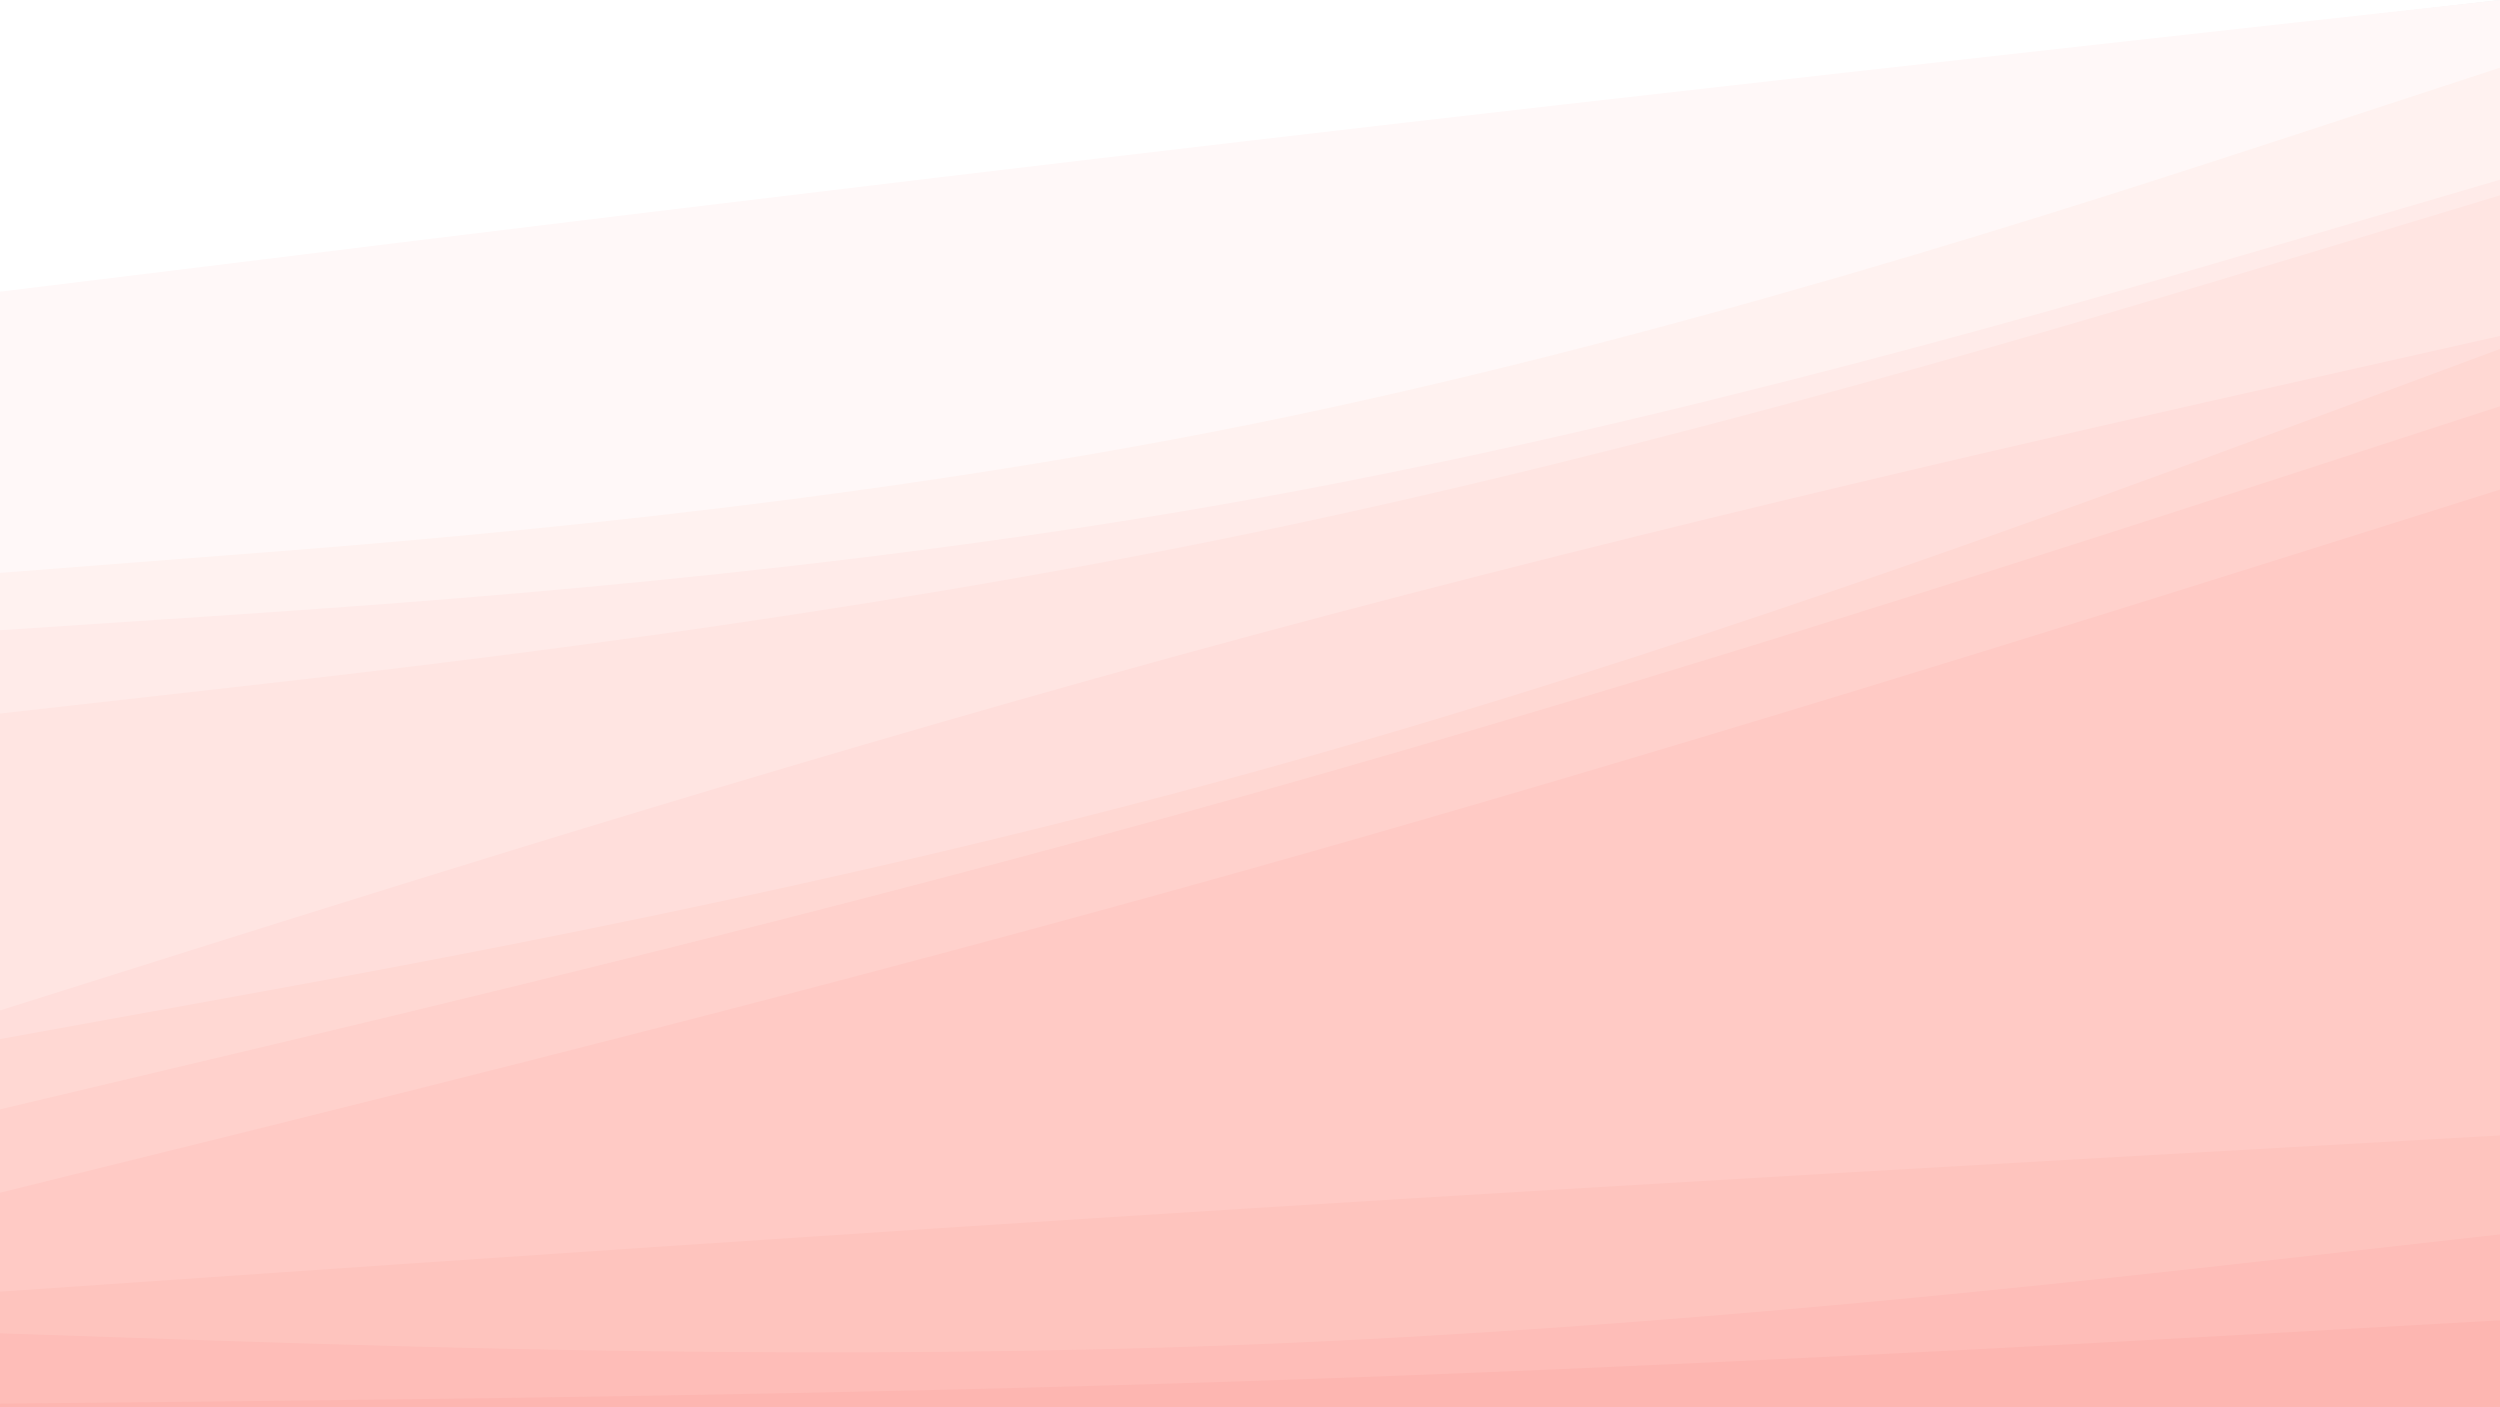
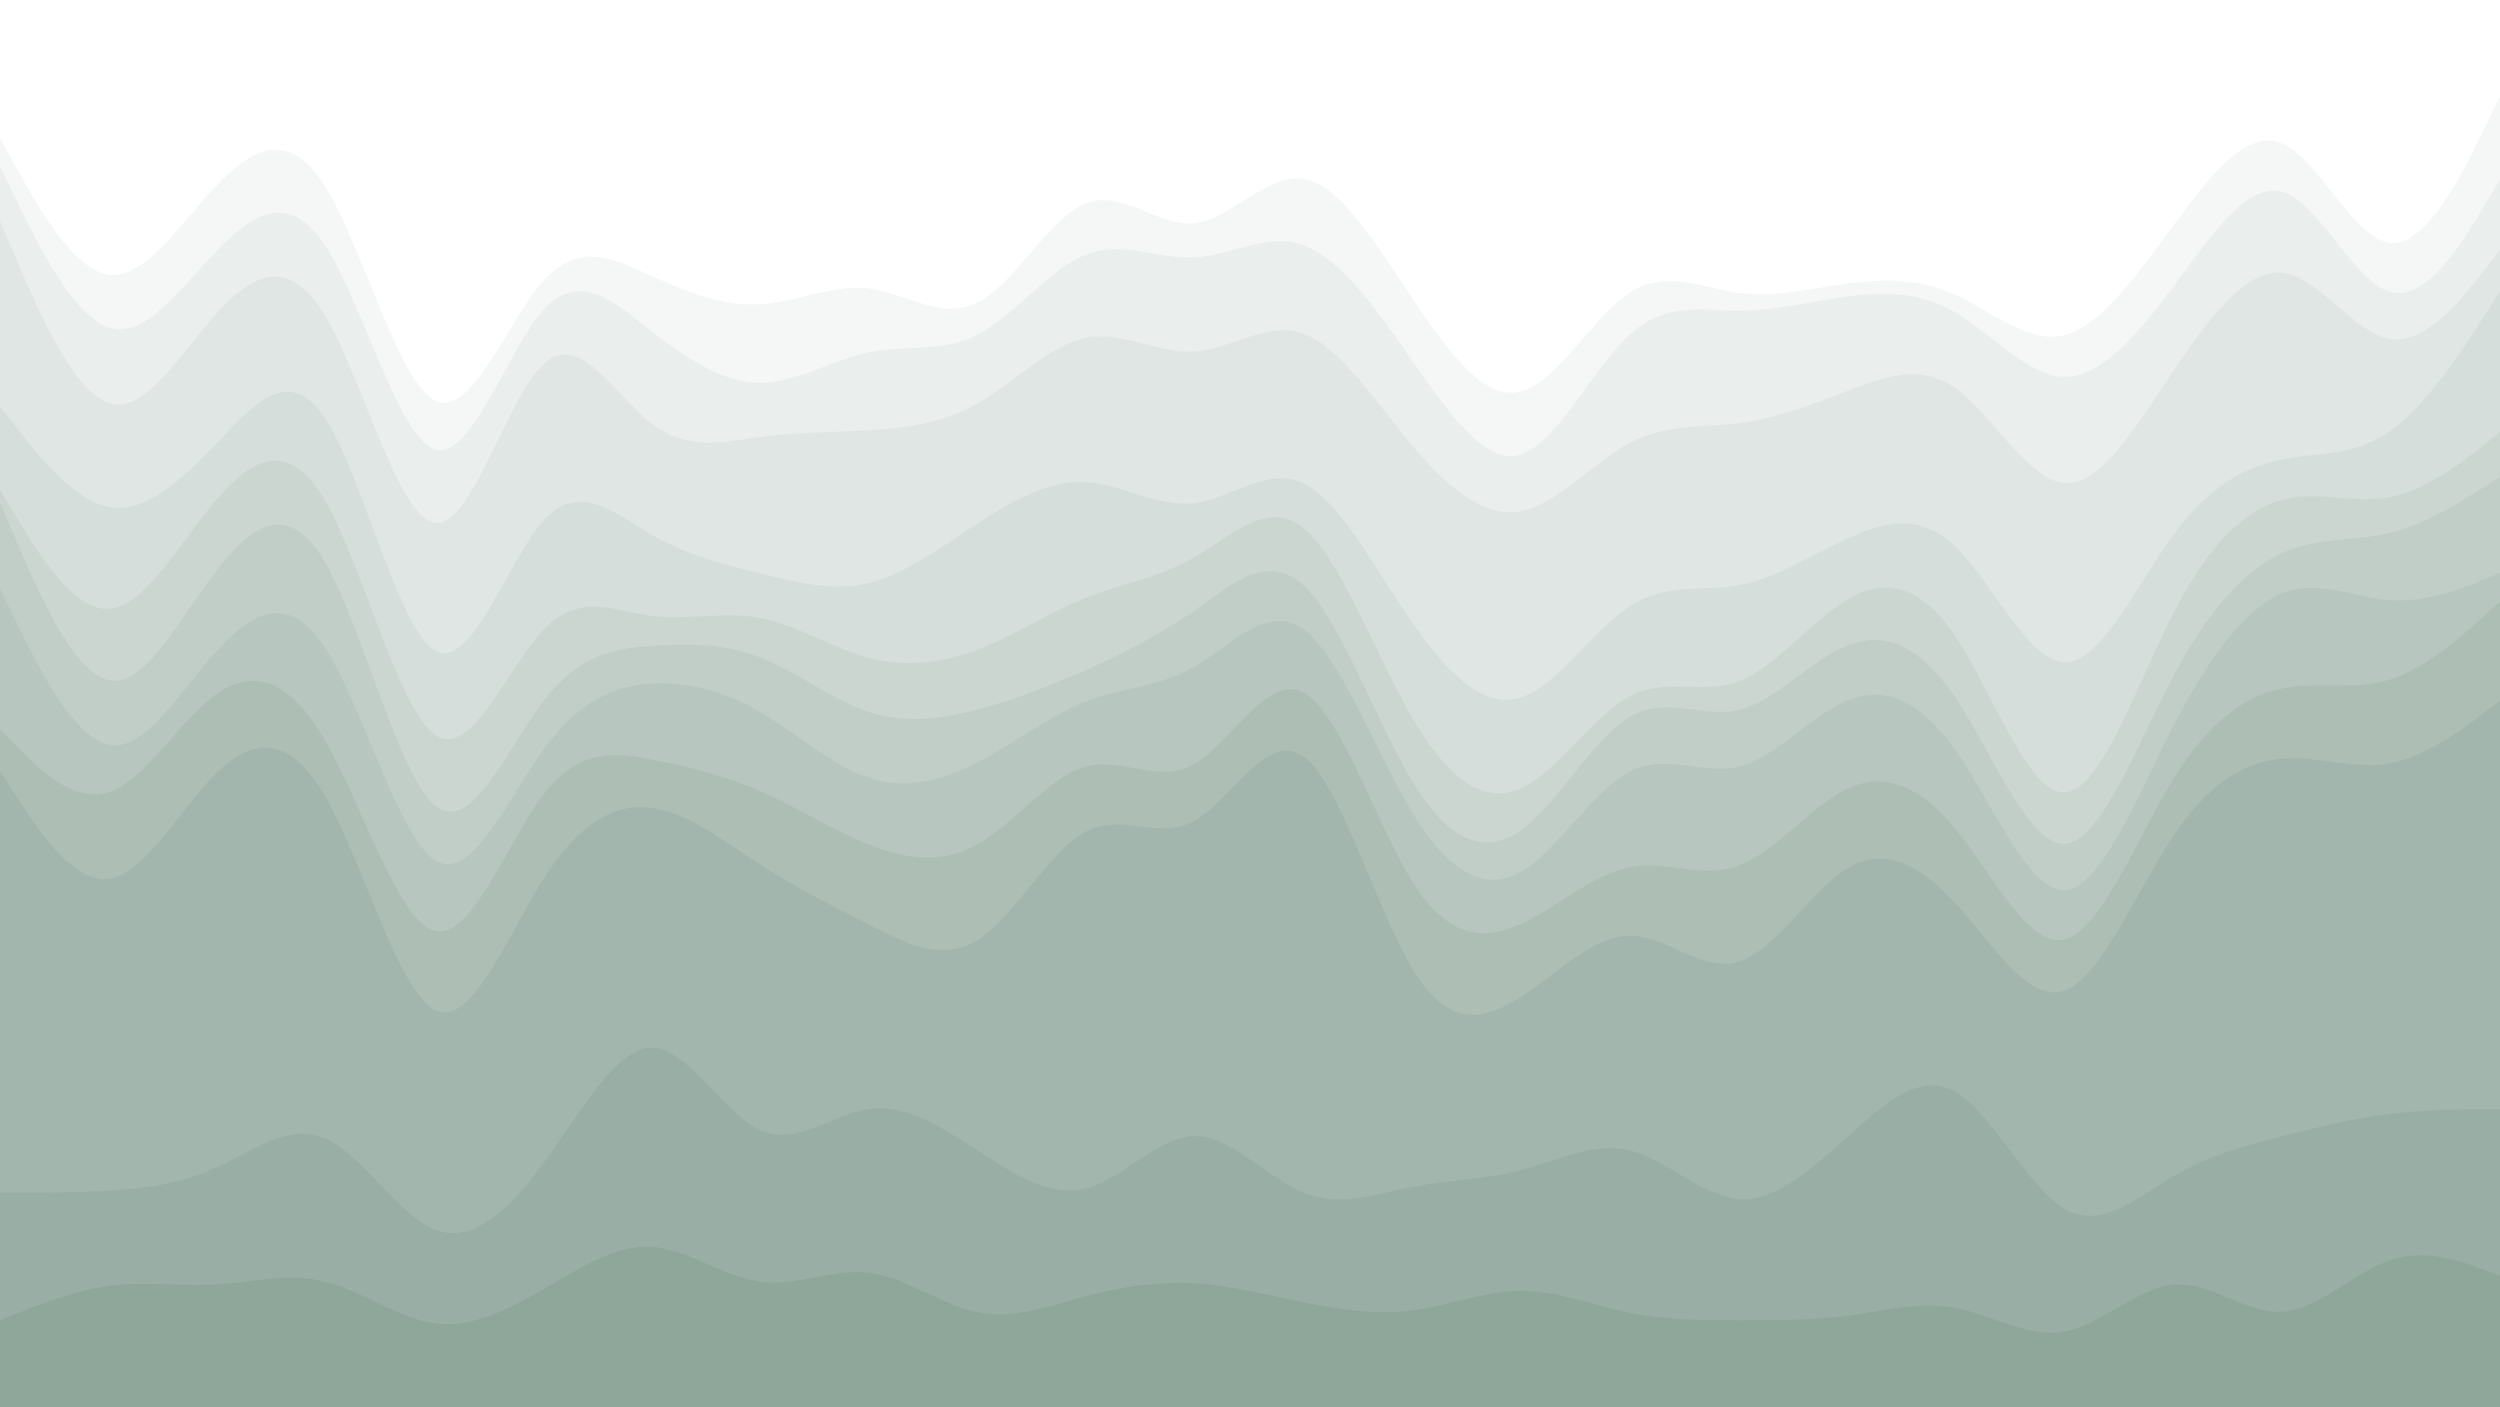
<svg xmlns="http://www.w3.org/2000/svg" id="visual" viewBox="0 0 960 540" width="960" height="540" version="1.1">
-   <path d="M0 114L80 104.2C160 94.3 320 74.7 480 55.7C640 36.7 800 18.3 880 9.2L960 0L960 0L880 0C800 0 640 0 480 0C320 0 160 0 80 0L0 0Z" fill="#ffffff" />
-   <path d="M0 222L80 215.8C160 209.7 320 197.3 480 165C640 132.7 800 80.3 880 54.2L960 28L960 0L880 8.8C800 17.7 640 35.3 480 54C320 72.7 160 92.3 80 102.2L0 112Z" fill="#fff8f8" />
-   <path d="M0 244L80 238.7C160 233.3 320 222.7 480 193.8C640 165 800 118 880 94.5L960 71L960 26L880 52.2C800 78.3 640 130.7 480 163C320 195.3 160 207.7 80 213.8L0 220Z" fill="#fff2f0" />
-   <path d="M0 276L80 267C160 258 320 240 480 206.8C640 173.7 800 125.3 880 101.2L960 77L960 69L880 92.5C800 116 640 163 480 191.8C320 220.7 160 231.3 80 236.7L0 242Z" fill="#ffebe9" />
-   <path d="M0 390L80 364.8C160 339.7 320 289.3 480 246.2C640 203 800 167 880 149L960 131L960 75L880 99.2C800 123.3 640 171.7 480 204.8C320 238 160 256 80 265L0 274Z" fill="#ffe5e2" />
-   <path d="M0 401L80 386.5C160 372 320 343 480 298.8C640 254.7 800 195.3 880 165.7L960 136L960 129L880 147C800 165 640 201 480 244.2C320 287.3 160 337.7 80 362.8L0 388Z" fill="#ffdedb" />
-   <path d="M0 428L80 409C160 390 320 352 480 307C640 262 800 210 880 184L960 158L960 134L880 163.7C800 193.3 640 252.7 480 296.8C320 341 160 370 80 384.5L0 399Z" fill="#ffd8d3" />
-   <path d="M0 460L80 440.2C160 420.3 320 380.7 480 335.7C640 290.7 800 240.3 880 215.2L960 190L960 156L880 182C800 208 640 260 480 305C320 350 160 388 80 407L0 426Z" fill="#ffd1cc" />
-   <path d="M0 498L80 492.5C160 487 320 476 480 466C640 456 800 447 880 442.5L960 438L960 188L880 213.2C800 238.3 640 288.7 480 333.7C320 378.7 160 418.3 80 438.2L0 458Z" fill="#ffcac5" />
-   <path d="M0 514L80 516.7C160 519.3 320 524.7 480 518.3C640 512 800 494 880 485L960 476L960 436L880 440.5C800 445 640 454 480 464C320 474 160 485 80 490.5L0 496Z" fill="#fec4be" />
-   <path d="M0 541L80 540.2C160 539.3 320 537.7 480 532.3C640 527 800 518 880 513.5L960 509L960 474L880 483C800 492 640 510 480 516.3C320 522.7 160 517.3 80 514.7L0 512Z" fill="#febdb8" />
-   <path d="M0 541L80 541C160 541 320 541 480 541C640 541 800 541 880 541L960 541L960 507L880 511.5C800 516 640 525 480 530.3C320 535.7 160 537.3 80 538.2L0 539Z" fill="#fdb6b1" />
+   <path d="M0 55L7 67.7C14 80.3 28 105.7 41.8 107.5C55.7 109.3 69.3 87.7 83.2 73.2C97 58.7 111 51.3 125 73.8C139 96.3 153 148.7 167 155.8C181 163 195 125 208.8 109.7C222.7 94.3 236.3 101.7 250.2 108C264 114.3 278 119.7 292 118.8C306 118 320 111 334 112.8C348 114.7 362 125.3 375.8 118C389.7 110.7 403.3 85.3 417.2 80C431 74.7 445 89.3 459 87.7C473 86 487 68 501 70.7C515 73.3 529 96.7 542.8 117.3C556.7 138 570.3 156 584.2 152.3C598 148.7 612 123.3 626 114.3C640 105.3 654 112.7 668 114.5C682 116.3 696 112.7 709.8 110.8C723.7 109 737.3 109 751.2 115.3C765 121.7 779 134.3 793 130.7C807 127 821 107 835 88C849 69 863 51 876.8 57.3C890.7 63.7 904.3 94.3 918.2 95.3C932 96.3 946 67.7 953 53.3L960 39L960 0L953 0C946 0 932 0 918.2 0C904.3 0 890.7 0 876.8 0C863 0 849 0 835 0C821 0 807 0 793 0C779 0 765 0 751.2 0C737.3 0 723.7 0 709.8 0C696 0 682 0 668 0C654 0 640 0 626 0C612 0 598 0 584.2 0C570.3 0 556.7 0 542.8 0C529 0 515 0 501 0C487 0 473 0 459 0C445 0 431 0 417.2 0C403.3 0 389.7 0 375.8 0C362 0 348 0 334 0C320 0 306 0 292 0C278 0 264 0 250.2 0C236.3 0 222.7 0 208.8 0C195 0 181 0 167 0C153 0 139 0 125 0C111 0 97 0 83.2 0C69.3 0 55.7 0 41.8 0C28 0 14 0 7 0L0 0Z" fill="#ffffff" />
+   <path d="M0 66L7 80.3C14 94.7 28 123.3 41.8 127.8C55.7 132.3 69.3 112.7 83.2 98.3C97 84 111 75 125 96.5C139 118 153 170 167 174.5C181 179 195 136 208.8 120.8C222.7 105.7 236.3 118.3 250.2 129.2C264 140 278 149 292 149C306 149 320 140 334 137.2C348 134.3 362 137.7 375.8 130.3C389.7 123 403.3 105 417.2 99.7C431 94.3 445 101.7 459 100.8C473 100 487 91 501 96.3C515 101.7 529 121.3 542.8 141.2C556.7 161 570.3 181 584.2 176.5C598 172 612 143 626 130.3C640 117.7 654 121.3 668 121.3C682 121.3 696 117.7 709.8 115.8C723.7 114 737.3 114 751.2 122.2C765 130.3 779 146.7 793 146.7C807 146.7 821 130.3 835 111.5C849 92.7 863 71.3 876.8 75.8C890.7 80.3 904.3 110.7 918.2 114.2C932 117.7 946 94.3 953 82.7L960 71L960 37L953 51.3C946 65.7 932 94.3 918.2 93.3C904.3 92.3 890.7 61.7 876.8 55.3C863 49 849 67 835 86C821 105 807 125 793 128.7C779 132.3 765 119.7 751.2 113.3C737.3 107 723.7 107 709.8 108.8C696 110.7 682 114.3 668 112.5C654 110.7 640 103.3 626 112.3C612 121.3 598 146.7 584.2 150.3C570.3 154 556.7 136 542.8 115.3C529 94.7 515 71.3 501 68.7C487 66 473 84 459 85.7C445 87.3 431 72.7 417.2 78C403.3 83.3 389.7 108.7 375.8 116C362 123.3 348 112.7 334 110.8C320 109 306 116 292 116.8C278 117.7 264 112.3 250.2 106C236.3 99.7 222.7 92.3 208.8 107.7C195 123 181 161 167 153.8C153 146.7 139 94.3 125 71.8C111 49.3 97 56.7 83.2 71.2C69.3 85.7 55.7 107.3 41.8 105.5C28 103.7 14 78.3 7 65.7L0 53Z" fill="#f4f7f6" />
+   <path d="M0 87L7 103.3C14 119.7 28 152.3 41.8 156.8C55.7 161.3 69.3 137.7 83.2 122.3C97 107 111 100 125 123.5C139 147 153 201 167 202.8C181 204.7 195 154.3 208.8 141.7C222.7 129 236.3 154 250.2 164.7C264 175.3 278 171.7 292 169.8C306 168 320 168 334 167.2C348 166.3 362 164.7 375.8 156.7C389.7 148.7 403.3 134.3 417.2 131.7C431 129 445 138 459 137C473 136 487 125 501 130.3C515 135.7 529 157.3 542.8 173.7C556.7 190 570.3 201 584.2 198.3C598 195.7 612 179.3 626 172C640 164.7 654 166.3 668 164.5C682 162.7 696 157.3 709.8 152C723.7 146.7 737.3 141.3 751.2 151.3C765 161.3 779 186.7 793 187.5C807 188.3 821 164.7 835 143.8C849 123 863 105 876.8 106.8C890.7 108.7 904.3 130.3 918.2 132.2C932 134 946 116 953 107L960 98L960 69L953 80.7C946 92.3 932 115.7 918.2 112.2C904.3 108.7 890.7 78.3 876.8 73.8C863 69.3 849 90.7 835 109.5C821 128.3 807 144.7 793 144.7C779 144.7 765 128.3 751.2 120.2C737.3 112 723.7 112 709.8 113.8C696 115.7 682 119.3 668 119.3C654 119.3 640 115.7 626 128.3C612 141 598 170 584.2 174.5C570.3 179 556.7 159 542.8 139.2C529 119.3 515 99.7 501 94.3C487 89 473 98 459 98.8C445 99.7 431 92.3 417.2 97.7C403.3 103 389.7 121 375.8 128.3C362 135.7 348 132.3 334 135.2C320 138 306 147 292 147C278 147 264 138 250.2 127.2C236.3 116.3 222.7 103.7 208.8 118.8C195 134 181 177 167 172.5C153 168 139 116 125 94.5C111 73 97 82 83.2 96.3C69.3 110.7 55.7 130.3 41.8 125.8C28 121.3 14 92.7 7 78.3L0 64Z" fill="#eaeeec" />
+   <path d="M0 158L7 167C14 176 28 194 41.8 196.7C55.7 199.3 69.3 186.7 83.2 172.2C97 157.7 111 141.3 125 162.8C139 184.3 153 243.7 167 251.8C181 260 195 217 208.8 201.8C222.7 186.7 236.3 199.3 250.2 207.3C264 215.3 278 218.7 292 222.2C306 225.7 320 229.3 334 225.8C348 222.3 362 211.7 375.8 202.7C389.7 193.7 403.3 186.3 417.2 187.2C431 188 445 197 459 195.2C473 193.3 487 180.7 501 187.8C515 195 529 222 542.8 241.8C556.7 261.7 570.3 274.3 584.2 269.8C598 265.3 612 243.7 626 234.7C640 225.7 654 229.3 668 226.7C682 224 696 215 709.8 208.7C723.7 202.3 737.3 198.7 751.2 212.2C765 225.7 779 256.3 793 256.3C807 256.3 821 225.7 835 206.8C849 188 863 181 876.8 178.3C890.7 175.7 904.3 177.3 918.2 167.3C932 157.3 946 135.7 953 124.8L960 114L960 96L953 105C946 114 932 132 918.2 130.2C904.3 128.3 890.7 106.7 876.8 104.8C863 103 849 121 835 141.8C821 162.7 807 186.3 793 185.5C779 184.7 765 159.3 751.2 149.3C737.3 139.3 723.7 144.7 709.8 150C696 155.3 682 160.7 668 162.5C654 164.3 640 162.7 626 170C612 177.3 598 193.7 584.2 196.3C570.3 199 556.7 188 542.8 171.7C529 155.3 515 133.7 501 128.3C487 123 473 134 459 135C445 136 431 127 417.2 129.7C403.3 132.3 389.7 146.7 375.8 154.7C362 162.7 348 164.3 334 165.2C320 166 306 166 292 167.8C278 169.7 264 173.3 250.2 162.7C236.3 152 222.7 127 208.8 139.7C195 152.3 181 202.7 167 200.8C153 199 139 145 125 121.5C111 98 97 105 83.2 120.3C69.3 135.7 55.7 159.3 41.8 154.8C28 150.3 14 117.7 7 101.3L0 85Z" fill="#e0e6e3" />
+   <path d="M0 190L7 201.7C14 213.3 28 236.7 41.8 235.8C55.7 235 69.3 210 83.2 193.8C97 177.7 111 170.3 125 194.5C139 218.7 153 274.3 167 284.2C181 294 195 258 208.8 243.7C222.7 229.3 236.3 236.7 250.2 238.5C264 240.3 278 236.7 292 239.3C306 242 320 251 334 254.7C348 258.3 362 256.7 375.8 251.3C389.7 246 403.3 237 417.2 231.5C431 226 445 224 459 215.8C473 207.7 487 193.3 501 205.2C515 217 529 255 542.8 278.5C556.7 302 570.3 311 584.2 304.7C598 298.3 612 276.7 626 269.3C640 262 654 269 668 263.5C682 258 696 240 709.8 232C723.7 224 737.3 226 751.2 246.8C765 267.7 779 307.3 793 306.3C807 305.3 821 263.7 835 236.7C849 209.7 863 197.3 876.8 193.8C890.7 190.3 904.3 195.7 918.2 192.8C932 190 946 179 953 173.5L960 168L960 112L953 122.8C946 133.7 932 155.3 918.2 165.3C904.3 175.3 890.7 173.7 876.8 176.3C863 179 849 186 835 204.8C821 223.7 807 254.3 793 254.3C779 254.3 765 223.7 751.2 210.2C737.3 196.7 723.7 200.3 709.8 206.7C696 213 682 222 668 224.7C654 227.3 640 223.7 626 232.7C612 241.7 598 263.3 584.2 267.8C570.3 272.3 556.7 259.7 542.8 239.8C529 220 515 193 501 185.8C487 178.7 473 191.3 459 193.2C445 195 431 186 417.2 185.2C403.3 184.3 389.7 191.7 375.8 200.7C362 209.7 348 220.3 334 223.8C320 227.3 306 223.7 292 220.2C278 216.7 264 213.3 250.2 205.3C236.3 197.3 222.7 184.7 208.8 199.8C195 215 181 258 167 249.8C153 241.7 139 182.3 125 160.8C111 139.3 97 155.7 83.2 170.2C69.3 184.7 55.7 197.3 41.8 194.7C28 192 14 174 7 165L0 156Z" fill="#d5deda" />
+   <path d="M0 195L7 211.3C14 227.7 28 260.3 41.8 263.2C55.7 266 69.3 239 83.2 221C97 203 111 194 125 218.2C139 242.3 153 299.7 167 311.3C181 323 195 289 208.8 271C222.7 253 236.3 251 250.2 250C264 249 278 249 292 254.5C306 260 320 271 334 275.5C348 280 362 278 375.8 274.3C389.7 270.7 403.3 265.3 417.2 259.2C431 253 445 246 459 236.2C473 226.3 487 213.7 501 227.2C515 240.7 529 280.3 542.8 302.8C556.7 325.3 570.3 330.7 584.2 320.7C598 310.7 612 285.3 626 277.2C640 269 654 278 668 274.5C682 271 696 255 709.8 249.7C723.7 244.3 737.3 249.7 751.2 270.3C765 291 779 327 793 326C807 325 821 287 835 260.8C849 234.7 863 220.3 876.8 214.2C890.7 208 904.3 210 918.2 206.5C932 203 946 194 953 189.5L960 185L960 166L953 171.5C946 177 932 188 918.2 190.8C904.3 193.7 890.7 188.3 876.8 191.8C863 195.3 849 207.7 835 234.7C821 261.7 807 303.3 793 304.3C779 305.3 765 265.7 751.2 244.8C737.3 224 723.7 222 709.8 230C696 238 682 256 668 261.5C654 267 640 260 626 267.3C612 274.7 598 296.3 584.2 302.7C570.3 309 556.7 300 542.8 276.5C529 253 515 215 501 203.2C487 191.3 473 205.7 459 213.8C445 222 431 224 417.2 229.5C403.3 235 389.7 244 375.8 249.3C362 254.7 348 256.3 334 252.7C320 249 306 240 292 237.3C278 234.7 264 238.3 250.2 236.5C236.3 234.7 222.7 227.3 208.8 241.7C195 256 181 292 167 282.2C153 272.3 139 216.7 125 192.5C111 168.3 97 175.7 83.2 191.8C69.3 208 55.7 233 41.8 233.8C28 234.7 14 211.3 7 199.7L0 188Z" fill="#cbd6d1" />
+   <path d="M0 228L7 242.3C14 256.7 28 285.3 41.8 288C55.7 290.7 69.3 267.3 83.2 252C97 236.7 111 229.3 125 251C139 272.7 153 323.3 167 332.3C181 341.3 195 308.7 208.8 289.7C222.7 270.7 236.3 265.3 250.2 264.5C264 263.7 278 267.3 292 275.5C306 283.7 320 296.3 334 300.8C348 305.3 362 301.7 375.8 294.5C389.7 287.3 403.3 276.7 417.2 271.3C431 266 445 266 459 257.8C473 249.7 487 233.3 501 244C515 254.7 529 292.3 542.8 314.8C556.7 337.3 570.3 344.7 584.2 336.7C598 328.7 612 305.3 626 298.2C640 291 654 300 668 296.3C682 292.7 696 276.3 709.8 270.8C723.7 265.3 737.3 270.7 751.2 290.5C765 310.3 779 344.7 793 343.8C807 343 821 307 835 280C849 253 863 235 876.8 229.7C890.7 224.3 904.3 231.7 918.2 232.5C932 233.3 946 227.7 953 224.8L960 222L960 183L953 187.5C946 192 932 201 918.2 204.5C904.3 208 890.7 206 876.8 212.2C863 218.3 849 232.7 835 258.8C821 285 807 323 793 324C779 325 765 289 751.2 268.3C737.3 247.7 723.7 242.3 709.8 247.7C696 253 682 269 668 272.5C654 276 640 267 626 275.2C612 283.3 598 308.7 584.2 318.7C570.3 328.7 556.7 323.3 542.8 300.8C529 278.3 515 238.7 501 225.2C487 211.7 473 224.3 459 234.2C445 244 431 251 417.2 257.2C403.3 263.3 389.7 268.7 375.8 272.3C362 276 348 278 334 273.5C320 269 306 258 292 252.5C278 247 264 247 250.2 248C236.3 249 222.7 251 208.8 269C195 287 181 321 167 309.3C153 297.7 139 240.3 125 216.2C111 192 97 201 83.2 219C69.3 237 55.7 264 41.8 261.2C28 258.3 14 225.7 7 209.3L0 193Z" fill="#c1cec7" />
+   <path d="M0 282L7 289.2C14 296.3 28 310.7 41.8 306.2C55.7 301.7 69.3 278.3 83.2 268.5C97 258.7 111 262.3 125 286.7C139 311 153 356 167 359.5C181 363 195 325 208.8 307C222.7 289 236.3 291 250.2 293.7C264 296.3 278 299.7 292 305.8C306 312 320 321 334 326.5C348 332 362 334 375.8 326C389.7 318 403.3 300 417.2 296.3C431 292.7 445 303.3 459 295.2C473 287 487 260 501 268.2C515 276.3 529 319.7 542.8 341.3C556.7 363 570.3 363 584.2 356.7C598 350.3 612 337.7 626 335C640 332.3 654 339.7 668 334.3C682 329 696 311 709.8 304.7C723.7 298.3 737.3 303.7 751.2 320.7C765 337.7 779 366.3 793 362.7C807 359 821 323 835 300.5C849 278 863 269 876.8 266.3C890.7 263.7 904.3 267.3 918.2 262.8C932 258.3 946 245.7 953 239.3L960 233L960 220L953 222.8C946 225.7 932 231.3 918.2 230.5C904.3 229.7 890.7 222.3 876.8 227.7C863 233 849 251 835 278C821 305 807 341 793 341.8C779 342.7 765 308.3 751.2 288.5C737.3 268.7 723.7 263.3 709.8 268.8C696 274.3 682 290.7 668 294.3C654 298 640 289 626 296.2C612 303.3 598 326.7 584.2 334.7C570.3 342.7 556.7 335.3 542.8 312.8C529 290.3 515 252.7 501 242C487 231.3 473 247.7 459 255.8C445 264 431 264 417.2 269.3C403.3 274.7 389.7 285.3 375.8 292.5C362 299.7 348 303.3 334 298.8C320 294.3 306 281.7 292 273.5C278 265.3 264 261.7 250.2 262.5C236.3 263.3 222.7 268.7 208.8 287.7C195 306.7 181 339.3 167 330.3C153 321.3 139 270.7 125 249C111 227.3 97 234.7 83.2 250C69.3 265.3 55.7 288.7 41.8 286C28 283.3 14 254.7 7 240.3L0 226Z" fill="#b7c6be" />
+   <path d="M0 298L7 308.8C14 319.7 28 341.3 41.8 339.5C55.7 337.7 69.3 312.3 83.2 298.8C97 285.3 111 283.7 125 308C139 332.3 153 382.7 167 389.8C181 397 195 361 208.8 339.3C222.7 317.7 236.3 310.3 250.2 312.2C264 314 278 325 292 334C306 343 320 350 334 357.2C348 364.3 362 371.7 375.8 362.7C389.7 353.7 403.3 328.3 417.2 321.2C431 314 445 325 459 317C473 309 487 282 501 292.8C515 303.7 529 352.3 542.8 374.8C556.7 397.3 570.3 393.7 584.2 384.7C598 375.7 612 361.3 626 361.3C640 361.3 654 375.7 668 371.2C682 366.7 696 343.3 709.8 335.2C723.7 327 737.3 334 751.2 349.2C765 364.3 779 387.7 793 382.3C807 377 821 343 835 322.3C849 301.7 863 294.3 876.8 293.3C890.7 292.3 904.3 297.7 918.2 295C932 292.3 946 281.7 953 276.3L960 271L960 231L953 237.3C946 243.7 932 256.3 918.2 260.8C904.3 265.3 890.7 261.7 876.8 264.3C863 267 849 276 835 298.5C821 321 807 357 793 360.7C779 364.3 765 335.7 751.2 318.7C737.3 301.7 723.7 296.3 709.8 302.7C696 309 682 327 668 332.3C654 337.7 640 330.3 626 333C612 335.7 598 348.3 584.2 354.7C570.3 361 556.7 361 542.8 339.3C529 317.7 515 274.3 501 266.2C487 258 473 285 459 293.2C445 301.3 431 290.7 417.2 294.3C403.3 298 389.7 316 375.8 324C362 332 348 330 334 324.5C320 319 306 310 292 303.8C278 297.7 264 294.3 250.2 291.7C236.3 289 222.7 287 208.8 305C195 323 181 361 167 357.5C153 354 139 309 125 284.7C111 260.3 97 256.7 83.2 266.5C69.3 276.3 55.7 299.7 41.8 304.2C28 308.7 14 294.3 7 287.2L0 280Z" fill="#adbeb5" />
+   <path d="M0 460L7 460C14 460 28 460 41.8 459.2C55.7 458.3 69.3 456.7 83.2 450.3C97 444 111 433 125 439.2C139 445.3 153 468.7 167 474.2C181 479.7 195 467.3 208.8 448.5C222.7 429.7 236.3 404.3 250.2 404.3C264 404.3 278 429.7 292 436C306 442.3 320 429.7 334 427.8C348 426 362 435 375.8 444C389.7 453 403.3 462 417.2 458.3C431 454.7 445 438.3 459 438.3C473 438.3 487 454.7 501 460.2C515 465.7 529 460.3 542.8 457.7C556.7 455 570.3 455 584.2 451.3C598 447.7 612 440.3 626 443.8C640 447.3 654 461.7 668 462.5C682 463.3 696 450.7 709.8 438.2C723.7 425.7 737.3 413.3 751.2 421.5C765 429.7 779 458.3 793 466.3C807 474.3 821 461.7 835 453.5C849 445.3 863 441.7 876.8 438.2C890.7 434.7 904.3 431.3 918.2 429.7C932 428 946 428 953 428L960 428L960 269L953 274.3C946 279.7 932 290.3 918.2 293C904.3 295.7 890.7 290.3 876.8 291.3C863 292.3 849 299.7 835 320.3C821 341 807 375 793 380.3C779 385.7 765 362.3 751.2 347.2C737.3 332 723.7 325 709.8 333.2C696 341.3 682 364.7 668 369.2C654 373.7 640 359.3 626 359.3C612 359.3 598 373.7 584.2 382.7C570.3 391.7 556.7 395.3 542.8 372.8C529 350.3 515 301.7 501 290.8C487 280 473 307 459 315C445 323 431 312 417.2 319.2C403.3 326.3 389.7 351.7 375.8 360.7C362 369.7 348 362.3 334 355.2C320 348 306 341 292 332C278 323 264 312 250.2 310.2C236.3 308.3 222.7 315.7 208.8 337.3C195 359 181 395 167 387.8C153 380.7 139 330.3 125 306C111 281.7 97 283.3 83.2 296.8C69.3 310.3 55.7 335.7 41.8 337.5C28 339.3 14 317.7 7 306.8L0 296Z" fill="#a3b6ad" />
+   <path d="M0 509L7 506.2C14 503.3 28 497.7 41.8 495.8C55.7 494 69.3 496 83.2 495.2C97 494.3 111 490.7 125 494.2C139 497.7 153 508.3 167 510.2C181 512 195 505 208.8 497C222.7 489 236.3 480 250.2 480.8C264 481.7 278 492.3 292 494.2C306 496 320 489 334 490.8C348 492.7 362 503.3 375.8 506C389.7 508.7 403.3 503.3 417.2 499.7C431 496 445 494 459 494.8C473 495.7 487 499.3 501 502.2C515 505 529 507 542.8 505.2C556.7 503.3 570.3 497.7 584.2 497.7C598 497.7 612 503.3 626 506.2C640 509 654 509 668 509C682 509 696 509 709.8 507.2C723.7 505.3 737.3 501.7 751.2 504.3C765 507 779 516 793 513.3C807 510.7 821 496.3 835 495.3C849 494.3 863 506.7 876.8 505.7C890.7 504.7 904.3 490.3 918.2 485.8C932 481.3 946 486.7 953 489.3L960 492L960 426L953 426C946 426 932 426 918.2 427.7C904.3 429.3 890.7 432.7 876.8 436.2C863 439.7 849 443.3 835 451.5C821 459.7 807 472.3 793 464.3C779 456.3 765 427.7 751.2 419.5C737.3 411.3 723.7 423.7 709.8 436.2C696 448.7 682 461.3 668 460.5C654 459.7 640 445.3 626 441.8C612 438.3 598 445.7 584.2 449.3C570.3 453 556.7 453 542.8 455.7C529 458.3 515 463.7 501 458.2C487 452.7 473 436.3 459 436.3C445 436.3 431 452.7 417.2 456.3C403.3 460 389.7 451 375.8 442C362 433 348 424 334 425.8C320 427.7 306 440.3 292 434C278 427.7 264 402.3 250.2 402.3C236.3 402.3 222.7 427.7 208.8 446.5C195 465.3 181 477.7 167 472.2C153 466.7 139 443.3 125 437.2C111 431 97 442 83.2 448.3C69.3 454.7 55.7 456.3 41.8 457.2C28 458 14 458 7 458L0 458Z" fill="#99aea4" />
+   <path d="M0 541L7 541C14 541 28 541 41.8 541C55.7 541 69.3 541 83.2 541C97 541 111 541 125 541C139 541 153 541 167 541C181 541 195 541 208.8 541C222.7 541 236.3 541 250.2 541C264 541 278 541 292 541C306 541 320 541 334 541C348 541 362 541 375.8 541C389.7 541 403.3 541 417.2 541C431 541 445 541 459 541C473 541 487 541 501 541C515 541 529 541 542.8 541C556.7 541 570.3 541 584.2 541C598 541 612 541 626 541C640 541 654 541 668 541C682 541 696 541 709.8 541C723.7 541 737.3 541 751.2 541C765 541 779 541 793 541C807 541 821 541 835 541C849 541 863 541 876.8 541C890.7 541 904.3 541 918.2 541C932 541 946 541 953 541L960 541L960 490L953 487.3C946 484.7 932 479.3 918.2 483.8C904.3 488.3 890.7 502.7 876.8 503.7C863 504.7 849 492.3 835 493.3C821 494.3 807 508.7 793 511.3C779 514 765 505 751.2 502.3C737.3 499.7 723.7 503.3 709.8 505.2C696 507 682 507 668 507C654 507 640 507 626 504.2C612 501.3 598 495.7 584.2 495.7C570.3 495.7 556.7 501.3 542.8 503.2C529 505 515 503 501 500.2C487 497.3 473 493.7 459 492.8C445 492 431 494 417.2 497.7C403.3 501.3 389.7 506.7 375.8 504C362 501.3 348 490.7 334 488.8C320 487 306 494 292 492.2C278 490.3 264 479.7 250.2 478.8C236.3 478 222.7 487 208.8 495C195 503 181 510 167 508.2C153 506.3 139 495.7 125 492.2C111 488.7 97 492.3 83.2 493.2C69.3 494 55.7 492 41.8 493.8C28 495.7 14 501.3 7 504.2L0 507Z" fill="#8fa69b" />
</svg>
